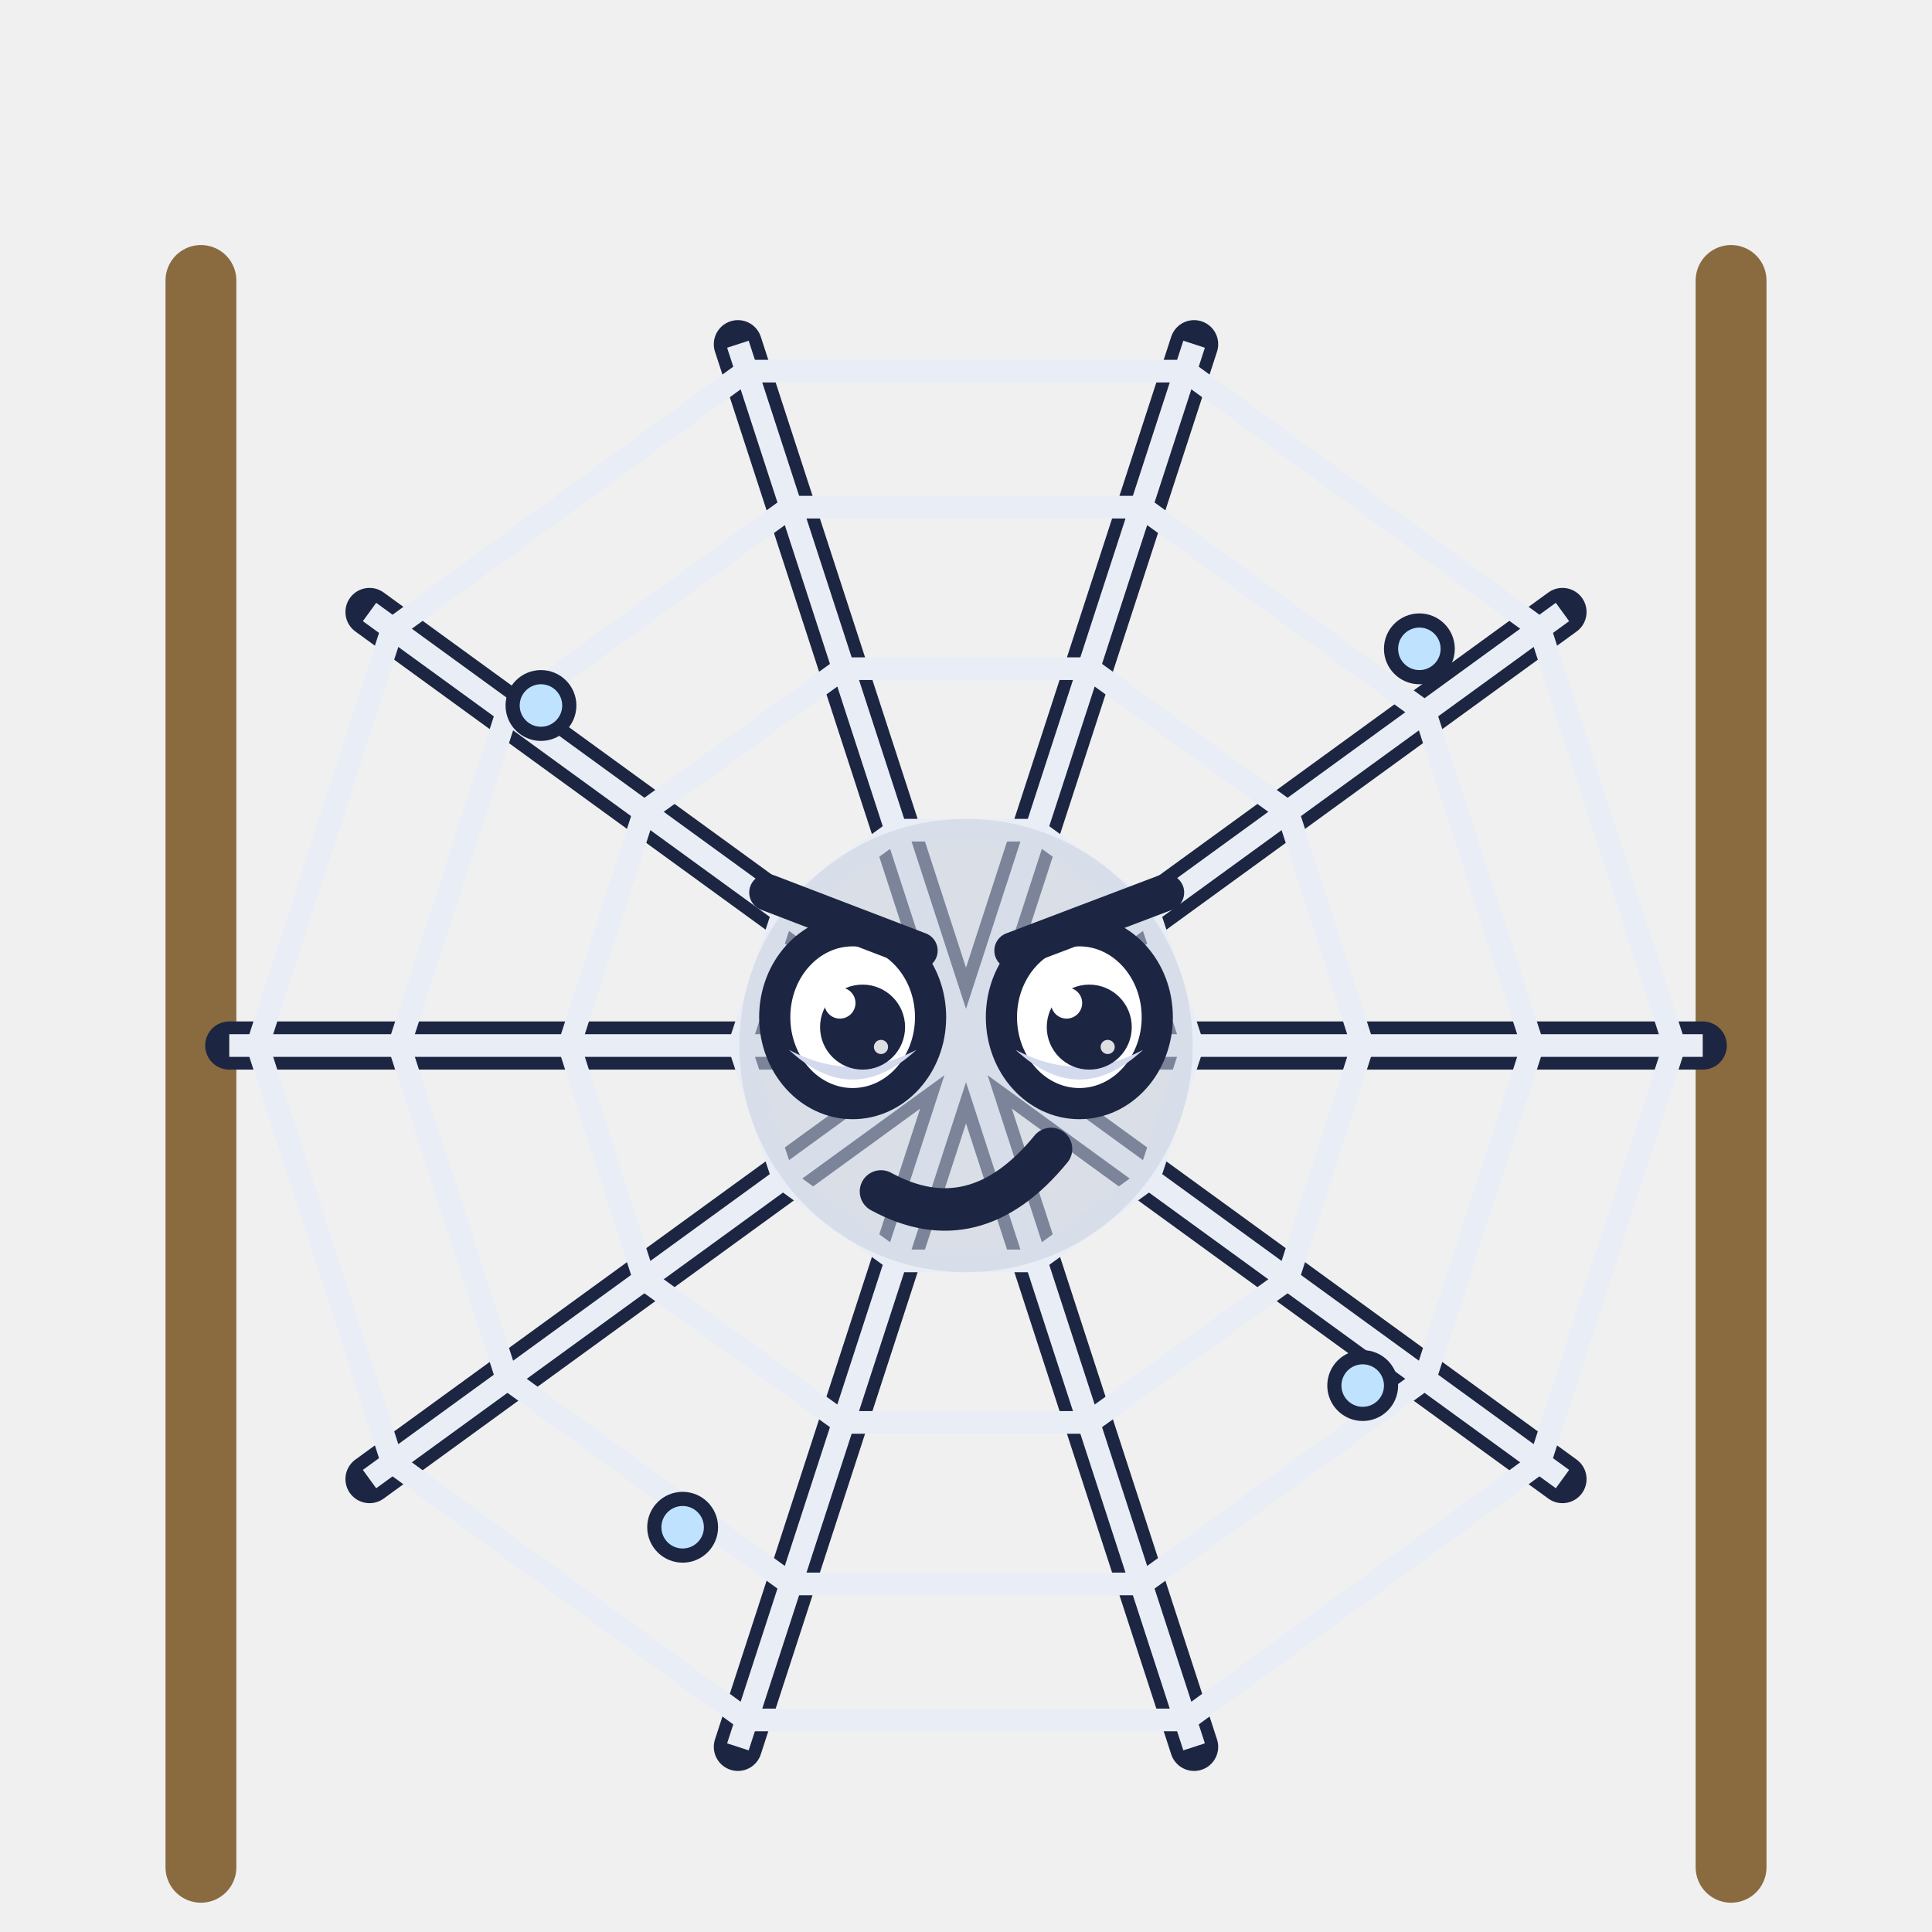
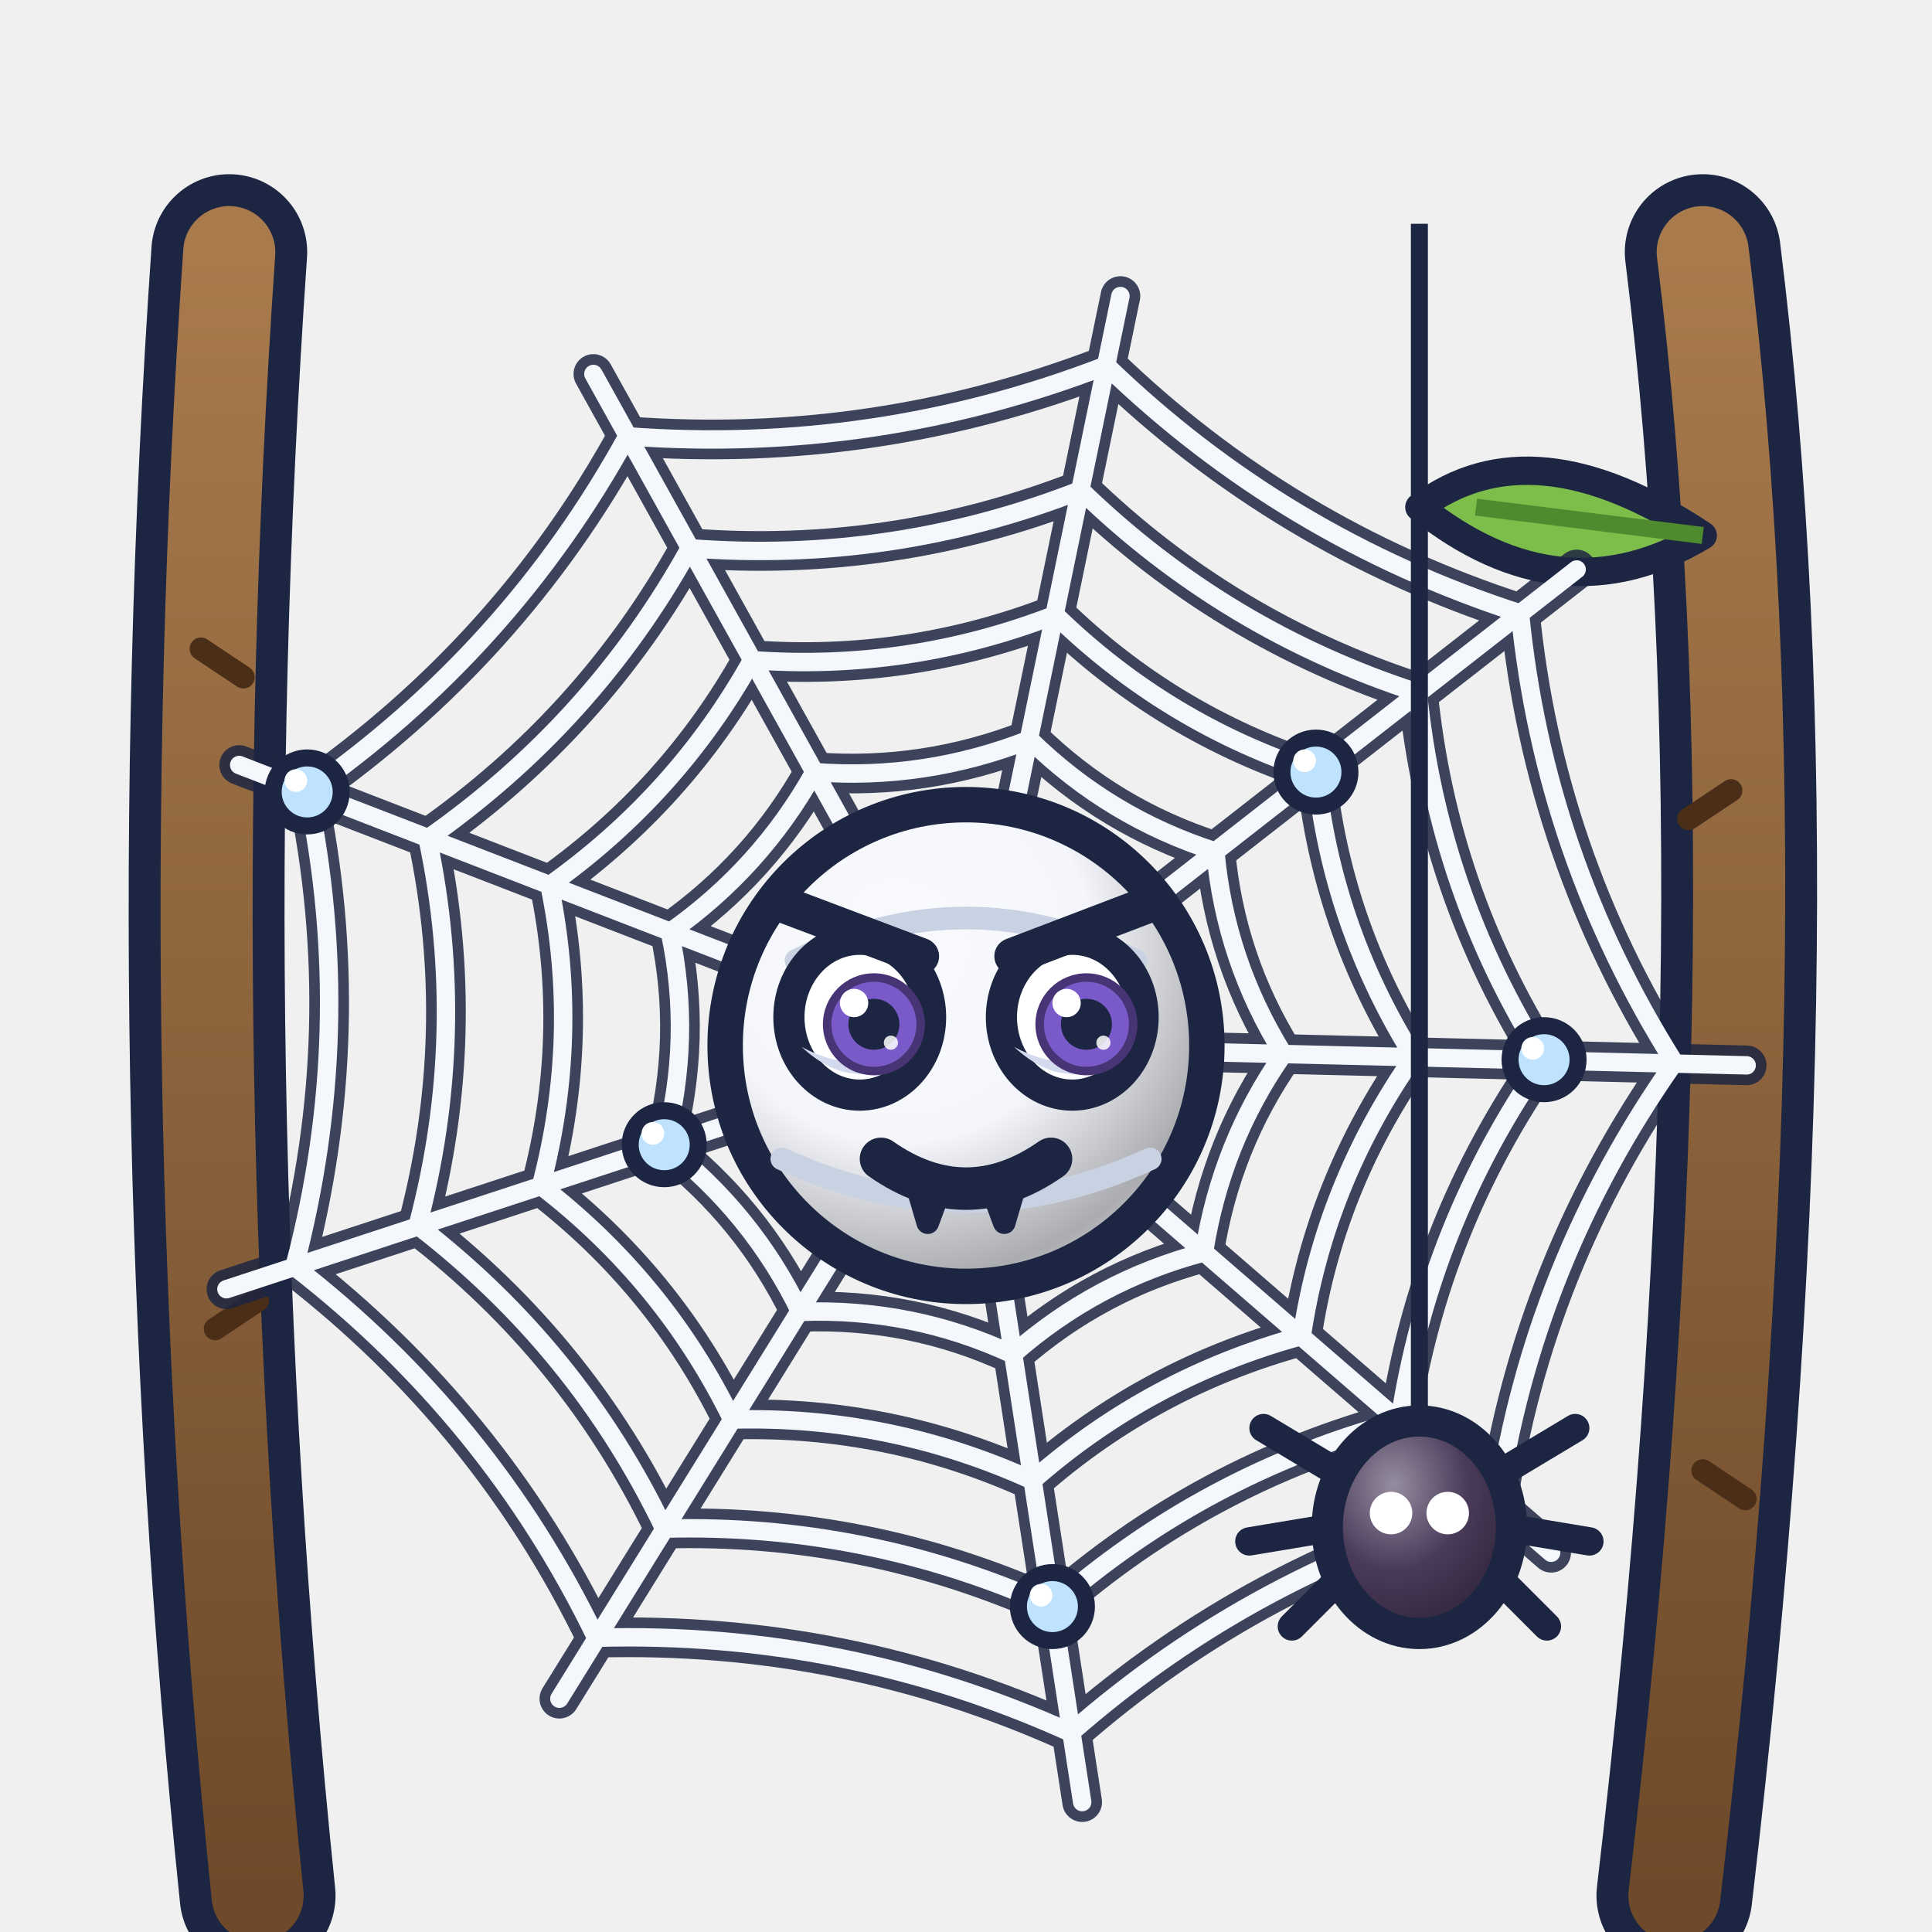
<svg aria-hidden="true" viewBox="0 0 120 120">
+   <defs>
+     <radialGradient id="m-spinnennetz__b" cx="36%" cy="30%" r="80%">
+       <stop offset="0" stop-color="#f9fafd" />
+       <stop offset=".5" stop-color="#f4f6fb" />
+       <stop offset=".86" stop-color="#abacb0" />
+       <stop offset="1" stop-color="#d2d4d8" />
+     </radialGradient>
+     <radialGradient id="m-spinnennetz__c" cx="36%" cy="30%" r="80%">
+       <stop offset="0" stop-color="#968d9f" />
+       <stop offset=".5" stop-color="#4a3a5a" />
+       <stop offset=".86" stop-color="#34293f" />
+       <stop offset="1" stop-color="#40324d" />
+     </radialGradient>
+     <linearGradient id="m-spinnennetz__a" x1="0" x2="0" y1="0" y2="1">
+       <stop offset="0" stop-color="#a87a4c" />
+       <stop offset="1" stop-color="#6e4a2a" />
+     </linearGradient>
+   </defs>
  <g transform="matrix(.88 0 0 .88 7.2 13.9)">
-     <path stroke="#8a6a3f" stroke-linecap="round" stroke-width="5" d="M6 4v112M114 4v112" />
-     <g fill="none" stroke="#1c2541" stroke-linecap="round" stroke-width="3.4">
-       <path d="M60 58h52" />
-       <path d="m60 58 42.1 30.6" />
-       <path d="m60 58 16.1 49.5" />
-       <path d="m60 58-16.1 49.5" />
-       <path d="M60 58 17.9 88.6" />
-       <path d="M60 58H8" />
-       <path d="M60 58 17.9 27.4" />
-       <path d="M60 58 43.9 8.5" />
-       <path d="M60 58 76.1 8.5" />
-       <path d="m60 58 42.1-30.6" />
-     </g>
-     <g fill="none" stroke="#e9eef6" stroke-width="1.6">
-       <path d="M60 58h52" />
-       <path d="m60 58 42.1 30.6" />
-       <path d="m60 58 16.1 49.5" />
-       <path d="m60 58-16.1 49.5" />
-       <path d="M60 58 17.9 88.6" />
-       <path d="M60 58H8" />
-       <path d="M60 58 17.9 27.4" />
-       <path d="M60 58 43.9 8.5" />
-       <path d="M60 58 76.1 8.5" />
-       <path d="m60 58 42.1-30.6" />
-       <path d="m76 58-3.1 9.4-8 5.8h-9.8l-8-5.8L44 58l3.1-9.4 8-5.8h9.8l8 5.8Z" />
-       <path d="m88 58-5.3 16.5-14 10.1H51.3l-14-10.1L32 58l5.3-16.5 14-10.1h17.4l14 10.1Z" />
-       <path d="m100 58-7.6 23.5-20 14.5H47.6l-20-14.5L20 58l7.6-23.5 20-14.5h24.8l20 14.5Z" />
-       <path d="m110 58-9.5 29.4-25 18.2h-31l-25-18.2L10 58l9.5-29.4 25-18.2h31l25 18.2Z" />
-     </g>
-     <circle cx="30" cy="34" r="2" fill="#bfe3ff" stroke="#1c2541" stroke-linecap="round" stroke-linejoin="round" />
-     <circle cx="88" cy="82" r="2" fill="#bfe3ff" stroke="#1c2541" stroke-linecap="round" stroke-linejoin="round" />
-     <circle cx="40" cy="92" r="2" fill="#bfe3ff" stroke="#1c2541" stroke-linecap="round" stroke-linejoin="round" />
-     <circle cx="92" cy="30" r="2" fill="#bfe3ff" stroke="#1c2541" stroke-linecap="round" stroke-linejoin="round" />
-     <circle cx="60" cy="58" r="16" fill="#c9d2e0" opacity=".55" />
-     <ellipse cx="52" cy="56" fill="#fff" stroke="#1c2541" stroke-linecap="round" stroke-linejoin="round" stroke-width="2.2" rx="5.5" ry="6.1" />
-     <path fill="#d3daee" d="M47.5 58.3q4.5 4.2 9 0-4.5 2.4-9 0" />
-     <circle cx="52.7" cy="56.7" r="3" fill="#1c2541" />
-     <circle cx="51.1" cy="55" r="1.1" fill="#fff" />
-     <circle cx="54" cy="58.1" r=".5" fill="#fff" opacity=".85" />
-     <path fill="none" stroke="#1c2541" stroke-linecap="round" stroke-width="2.6" d="m46 47.2 10.7 4.1" />
-     <ellipse cx="68" cy="56" fill="#fff" stroke="#1c2541" stroke-linecap="round" stroke-linejoin="round" stroke-width="2.2" rx="5.5" ry="6.1" />
-     <path fill="#d3daee" d="M63.5 58.3q4.5 4.2 9 0-4.5 2.4-9 0" />
-     <circle cx="68.7" cy="56.7" r="3" fill="#1c2541" />
-     <circle cx="67.1" cy="55" r="1.1" fill="#fff" />
-     <circle cx="70" cy="58.1" r=".5" fill="#fff" opacity=".85" />
-     <path fill="none" stroke="#1c2541" stroke-linecap="round" stroke-width="2.6" d="m74.1 47.2-10.8 4.1" />
-     <path fill="none" stroke="#1c2541" stroke-linecap="round" stroke-linejoin="round" stroke-width="3" d="M54 68.3q6.6 3.6 12-3" />
+     <path fill="none" stroke="#1c2541" stroke-linecap="round" stroke-width="11" d="M8 2q-4 58 2 116" />
+     <path fill="none" stroke="url(#m-spinnennetz__a)" stroke-linecap="round" stroke-width="6.5" d="M8 2q-4 58 2 116" />
+     <path fill="none" stroke="#1c2541" stroke-linecap="round" stroke-width="11" d="M112 2q6 48-2 116" />
+     <path fill="none" stroke="url(#m-spinnennetz__a)" stroke-linecap="round" stroke-width="6.5" d="M112 2q6 48-2 116" />
+     <path stroke="#4a2e18" stroke-linecap="round" stroke-width="1.6" d="m6 30 3 2m1 44-3 2m107-38-3 2m1 46 3 2" />
+     <path fill="#7dbe4a" stroke="#1c2541" stroke-linecap="round" stroke-linejoin="round" stroke-width="2" d="M112 22q-12-8-20-2 10 8 20 2" />
+     <path stroke="#4e8a2e" stroke-width="1.2" d="m112 22-16-2" />
+     <path fill="none" stroke="#1c2541" stroke-linecap="round" stroke-width="2.8" d="m62.8 44.3 8.1-39.2m.3 44.2 31.9-24.9m-28.8 34 40.8 1m-44.4 7.9 30.6 26.5m-39.2-22 6.1 39.6M52.5 69.9l-21.2 34.2m15.2-41.6L7.8 75.2m38.9-22.3-38-14.7m44.5 7.5L33.7 10.6m30.8 25.8q5.6 5.5 13.1 7.9m0 0q.7 7.7 4.8 14.3m0 0q-4.4 6.3-5.6 14m0 0q-7.6 2-13.5 7.2m0 0q-7.1-3.3-15-3m0 0q-3.4-7-9.6-11.8m0 0q2-7.5.4-15m0 0q6.4-4.5 10.2-11.3m0 0q7.8.6 15.2-2.3m1.8-8.8q7.9 7.7 18.4 11.1m0 0q1.1 10.8 6.9 20.1m0 0q-6.3 9-7.9 19.7m0 0q-10.7 2.9-19 10.2m0 0q-10.1-4.6-21.2-4.3m0 0Q38.7 74.6 30 67.9m0 0q2.8-10.6.6-21.2m0 0q9-6.4 14.3-15.9m0 0q11.1.8 21.4-3.2m1.8-8.8q10.2 9.9 23.8 14.3m0 0q1.4 14 8.9 25.9m0 0q-8.1 11.6-10.2 25.5m0 0q-13.8 3.7-24.5 13.1m0 0Q53 91.7 38.7 92.1m0 0q-6.1-12.7-17.4-21.4m0 0q3.6-13.6.7-27.3m0 0q11.7-8.2 18.5-20.5m0 0q14.3 1.1 27.6-4.1m1.8-8.8q12.5 12.1 29.2 17.5m0 0q1.7 17.1 10.9 31.7m0 0q-10 14.2-12.5 31.2m0 0q-17 4.6-30.1 16.1m0 0q-15.9-7.2-33.5-6.7m0 0q-7.5-15.5-21.3-26.2m0 0q4.4-16.7.9-33.5m0 0q14.3-10 22.6-25.1m0 0q17.5 1.3 33.8-5" opacity=".85" />
+     <path fill="none" stroke="#f4f7fc" stroke-linecap="round" stroke-width="1.3" d="m62.8 44.3 8.1-39.2m.3 44.2 31.9-24.9m-28.8 34 40.8 1m-44.4 7.9 30.6 26.5m-39.2-22 6.1 39.6M52.5 69.9l-21.2 34.2m15.2-41.6L7.8 75.2m38.9-22.3-38-14.7m44.5 7.5L33.7 10.6m30.8 25.8q5.6 5.5 13.1 7.9m0 0q.7 7.7 4.8 14.3m0 0q-4.4 6.3-5.6 14m0 0q-7.6 2-13.5 7.2m0 0q-7.1-3.3-15-3m0 0q-3.4-7-9.6-11.8m0 0q2-7.5.4-15m0 0q6.4-4.5 10.2-11.3m0 0q7.8.6 15.2-2.3m1.8-8.8q7.9 7.7 18.4 11.1m0 0q1.1 10.8 6.9 20.1m0 0q-6.3 9-7.9 19.7m0 0q-10.7 2.9-19 10.2m0 0q-10.1-4.6-21.2-4.3m0 0Q38.7 74.6 30 67.9m0 0q2.8-10.6.6-21.2m0 0q9-6.4 14.3-15.9m0 0q11.1.8 21.4-3.2m1.8-8.8q10.2 9.9 23.8 14.3m0 0q1.4 14 8.9 25.9m0 0q-8.1 11.6-10.2 25.5m0 0q-13.8 3.7-24.5 13.1m0 0Q53 91.7 38.7 92.1m0 0q-6.1-12.7-17.4-21.4m0 0q3.6-13.6.7-27.3m0 0q11.7-8.2 18.5-20.5m0 0q14.3 1.1 27.6-4.1m1.8-8.8q12.5 12.1 29.2 17.5m0 0q1.7 17.1 10.9 31.7m0 0q-10 14.2-12.5 31.2m0 0q-17 4.6-30.1 16.1m0 0q-15.9-7.2-33.5-6.7m0 0q-7.5-15.5-21.3-26.2m0 0q4.4-16.7.9-33.5m0 0q14.3-10 22.6-25.1m0 0q17.5 1.3 33.8-5" />
+     <circle cx="84.7" cy="38.7" r="2.4" fill="#bfe3ff" stroke="#1c2541" stroke-linecap="round" stroke-linejoin="round" stroke-width="1.2" />
+     <circle cx="83.9" cy="37.9" r=".8" fill="#fff" />
+     <circle cx="66.1" cy="97.6" r="2.4" fill="#bfe3ff" stroke="#1c2541" stroke-linecap="round" stroke-linejoin="round" stroke-width="1.2" />
+     <circle cx="65.3" cy="96.8" r=".8" fill="#fff" />
+     <circle cx="38.7" cy="65" r="2.4" fill="#bfe3ff" stroke="#1c2541" stroke-linecap="round" stroke-linejoin="round" stroke-width="1.2" />
+     <circle cx="37.9" cy="64.2" r=".8" fill="#fff" />
+     <circle cx="13.5" cy="40.1" r="2.4" fill="#bfe3ff" stroke="#1c2541" stroke-linecap="round" stroke-linejoin="round" stroke-width="1.2" />
+     <circle cx="12.7" cy="39.3" r=".8" fill="#fff" />
+     <circle cx="100.8" cy="59" r="2.4" fill="#bfe3ff" stroke="#1c2541" stroke-linecap="round" stroke-linejoin="round" stroke-width="1.2" />
+     <circle cx="100" cy="58.2" r=".8" fill="#fff" />
+     <circle cx="60" cy="58" r="17" fill="url(#m-spinnennetz__b)" stroke="#1c2541" stroke-linecap="round" stroke-linejoin="round" stroke-width="2.5" />
+     <path fill="none" stroke="#c9d2e2" stroke-linecap="round" stroke-width="1.6" d="M48 52q12-6 24 0M47 66q13 6 26 0" />
+     <ellipse cx="52.5" cy="56" fill="#fff" stroke="#1c2541" stroke-linecap="round" stroke-linejoin="round" stroke-width="2.2" rx="5" ry="5.5" />
+     <path fill="#d3daee" d="M48.4 58.1q4.1 3.8 8.2 0-4.1 2.2-8.2 0" />
+     <circle cx="53.5" cy="56.5" r="3.3" fill="#7a5ac8" stroke="#473474" stroke-width=".6" />
+     <circle cx="53.5" cy="56.5" r="1.8" fill="#1c2541" />
+     <circle cx="52.1" cy="55" r="1" fill="#fff" />
+     <circle cx="54.7" cy="57.8" r=".5" fill="#fff" opacity=".85" />
+     <path fill="none" stroke="#1c2541" stroke-linecap="round" stroke-width="2.6" d="m47 48 9.8 3.7" />
+     <ellipse cx="67.5" cy="56" fill="#fff" stroke="#1c2541" stroke-linecap="round" stroke-linejoin="round" stroke-width="2.2" rx="5" ry="5.5" />
+     <path fill="#d3daee" d="M63.4 58.1q4.1 3.8 8.2 0-4.1 2.2-8.2 0" />
+     <circle cx="68.5" cy="56.5" r="3.3" fill="#7a5ac8" stroke="#473474" stroke-width=".6" />
+     <circle cx="68.5" cy="56.5" r="1.8" fill="#1c2541" />
+     <circle cx="67.1" cy="55" r="1" fill="#fff" />
+     <circle cx="69.7" cy="57.8" r=".5" fill="#fff" opacity=".85" />
+     <path fill="none" stroke="#1c2541" stroke-linecap="round" stroke-width="2.6" d="m73 48-9.7 3.7" />
+     <path fill="none" stroke="#1c2541" stroke-linecap="round" stroke-linejoin="round" stroke-width="3" d="M54 66q6 4.2 12 0" />
+     <path fill="#fff" stroke="#1c2541" stroke-linecap="round" stroke-linejoin="round" stroke-width="1.6" d="m56.3 67.1 1 3.4 1-2.7Zm7.4 0-1 3.4-1-2.7Z" />
+     <path stroke="#1c2541" stroke-width="1.2" d="M92 0v86" />
+     <path fill="none" stroke="#1c2541" stroke-linecap="round" stroke-linejoin="round" stroke-width="2" d="m86 88-5-3m5 7-6 1m18-5 5-3m-5 7 6 1m-17 2-4 4m14-4 4 4" />
+     <ellipse cx="92" cy="92" fill="url(#m-spinnennetz__c)" stroke="#1c2541" stroke-linecap="round" stroke-linejoin="round" stroke-width="2.2" rx="6.5" ry="7.5" />
+     <circle cx="90" cy="91" r="1.5" fill="#fff" />
+     <circle cx="94" cy="91" r="1.5" fill="#fff" />
  </g>
</svg>
